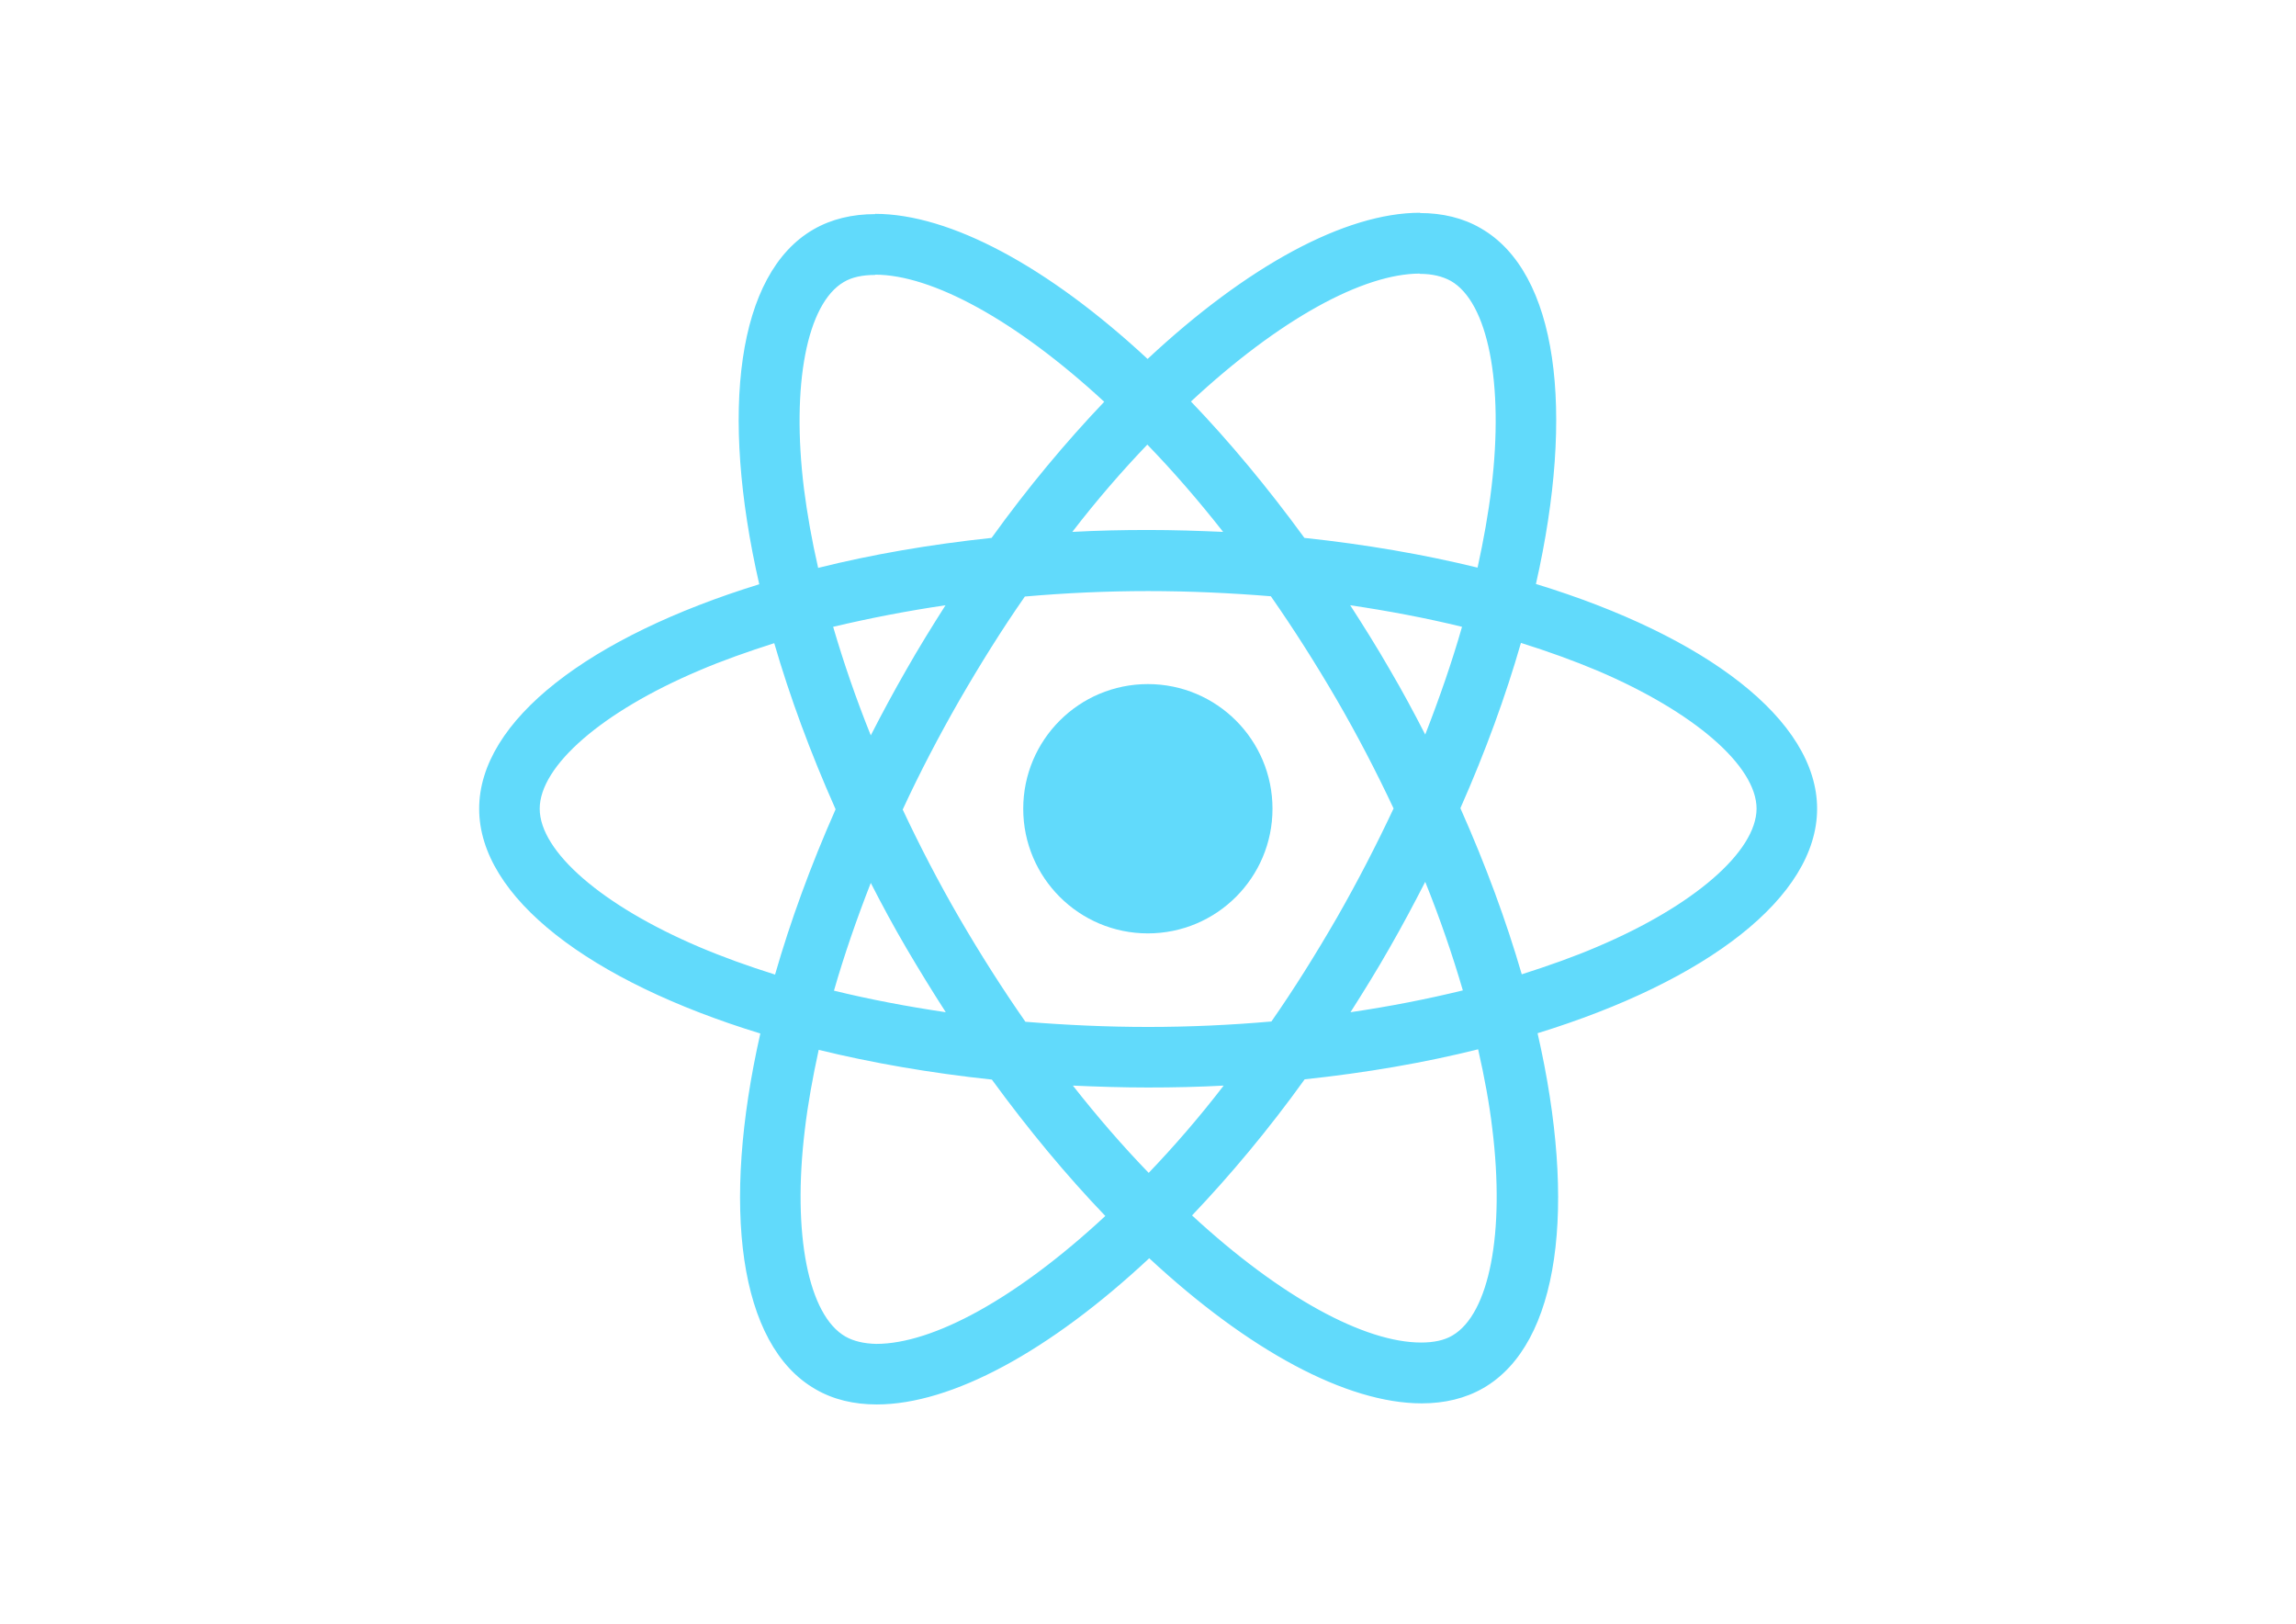
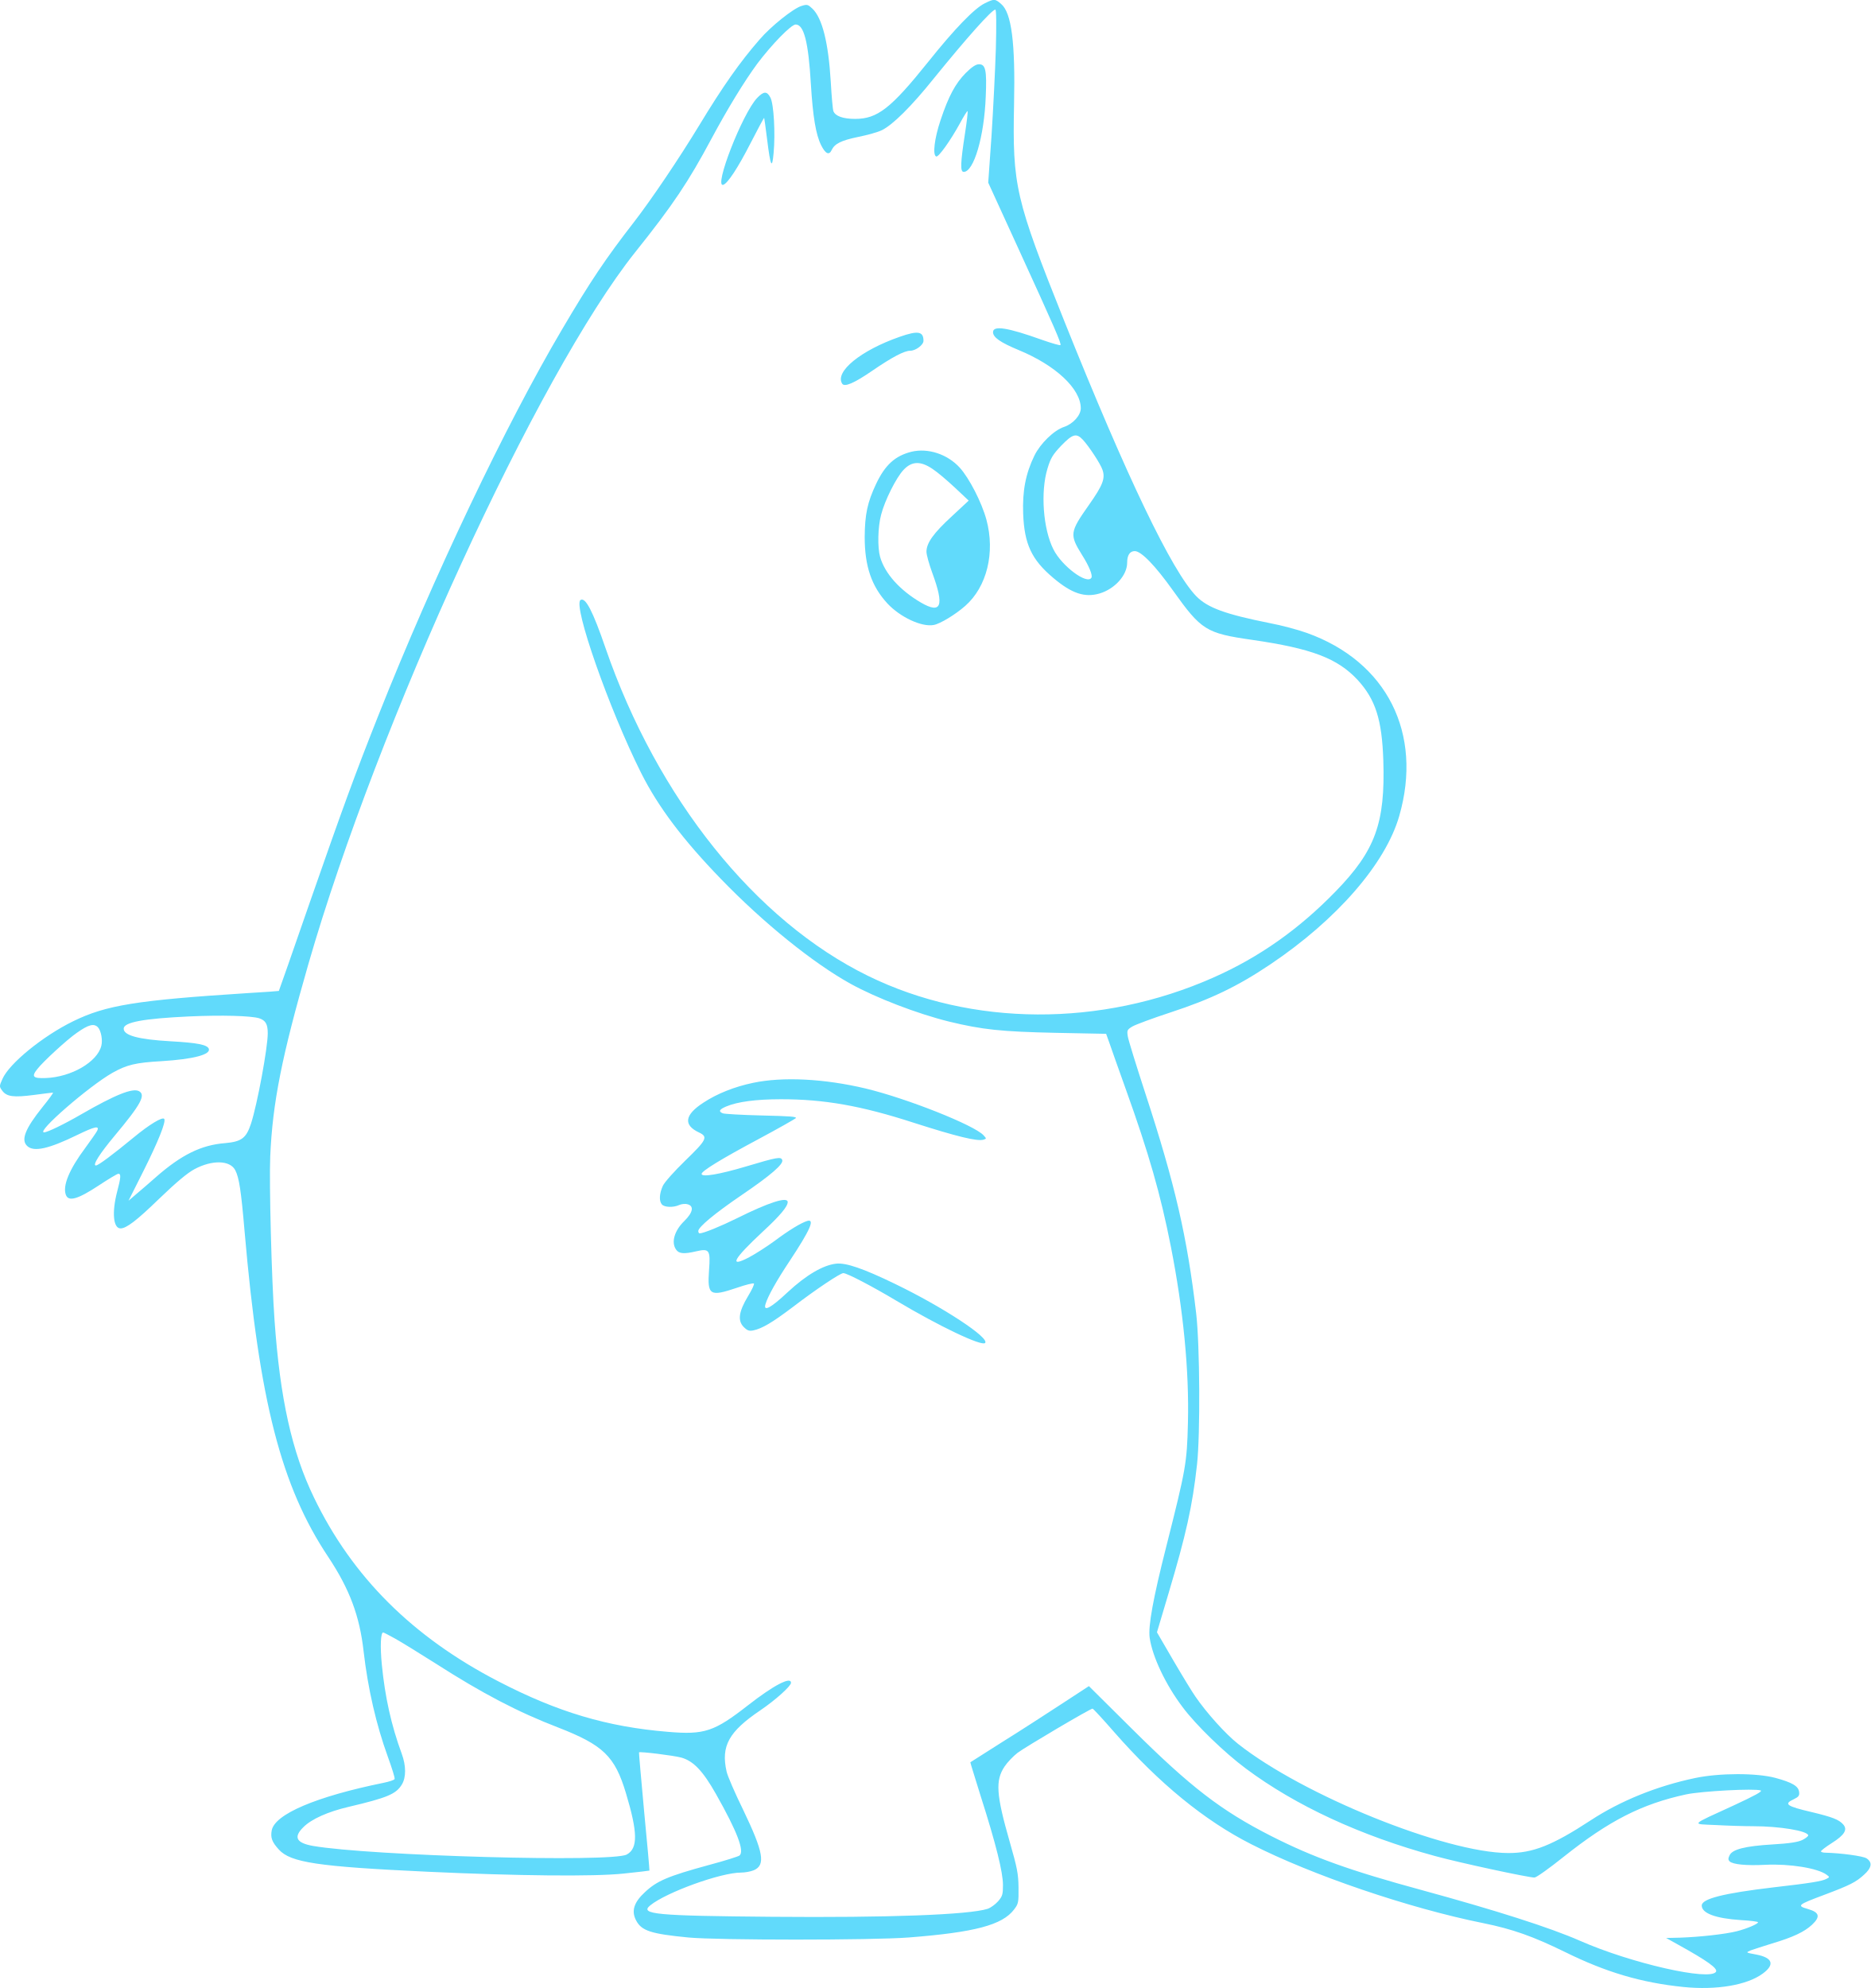
- <svg xmlns="http://www.w3.org/2000/svg" viewBox="0 0 841.9 595.3">
-   <g fill="#61DAFB">
-     <path d="M666.3 296.5c0-32.5-40.7-63.3-103.1-82.4 14.4-63.6 8-114.2-20.2-130.4-6.5-3.8-14.1-5.6-22.4-5.6v22.3c4.6 0 8.3.9 11.4 2.6 13.6 7.8 19.5 37.5 14.9 75.7-1.1 9.4-2.9 19.3-5.1 29.4-19.6-4.8-41-8.5-63.5-10.9-13.5-18.5-27.5-35.3-41.6-50 32.6-30.3 63.2-46.9 84-46.9V78c-27.5 0-63.5 19.6-99.9 53.6-36.4-33.8-72.4-53.2-99.9-53.2v22.3c20.7 0 51.4 16.5 84 46.6-14 14.7-28 31.4-41.3 49.9-22.6 2.4-44 6.1-63.6 11-2.3-10-4-19.7-5.2-29-4.7-38.2 1.1-67.9 14.6-75.8 3-1.8 6.9-2.6 11.5-2.6V78.5c-8.4 0-16 1.8-22.6 5.6-28.1 16.2-34.4 66.7-19.9 130.1-62.2 19.2-102.7 49.9-102.7 82.3 0 32.5 40.7 63.3 103.1 82.4-14.4 63.6-8 114.2 20.2 130.4 6.5 3.8 14.1 5.6 22.5 5.6 27.5 0 63.5-19.6 99.9-53.6 36.4 33.8 72.4 53.2 99.9 53.2 8.4 0 16-1.8 22.6-5.6 28.1-16.2 34.4-66.7 19.9-130.1 62-19.1 102.5-49.9 102.5-82.3zm-130.2-66.7c-3.7 12.9-8.3 26.2-13.5 39.5-4.1-8-8.4-16-13.1-24-4.6-8-9.5-15.8-14.4-23.4 14.2 2.1 27.9 4.7 41 7.9zm-45.8 106.5c-7.8 13.5-15.8 26.3-24.1 38.2-14.9 1.3-30 2-45.2 2-15.1 0-30.2-.7-45-1.9-8.3-11.9-16.4-24.6-24.2-38-7.6-13.1-14.5-26.4-20.8-39.8 6.2-13.4 13.2-26.8 20.7-39.9 7.8-13.5 15.8-26.3 24.1-38.2 14.9-1.3 30-2 45.2-2 15.1 0 30.2.7 45 1.9 8.3 11.9 16.4 24.6 24.2 38 7.6 13.1 14.5 26.4 20.8 39.8-6.3 13.4-13.2 26.8-20.7 39.9zm32.3-13c5.4 13.4 10 26.8 13.8 39.8-13.1 3.2-26.9 5.9-41.2 8 4.9-7.7 9.8-15.6 14.4-23.7 4.6-8 8.9-16.1 13-24.1zM421.2 430c-9.3-9.6-18.6-20.3-27.8-32 9 .4 18.2.7 27.5.7 9.4 0 18.7-.2 27.8-.7-9 11.7-18.3 22.4-27.5 32zm-74.4-58.9c-14.2-2.1-27.9-4.7-41-7.9 3.7-12.9 8.3-26.2 13.5-39.5 4.1 8 8.4 16 13.1 24 4.7 8 9.5 15.8 14.4 23.4zM420.7 163c9.3 9.6 18.6 20.3 27.8 32-9-.4-18.2-.7-27.5-.7-9.4 0-18.7.2-27.8.7 9-11.7 18.3-22.4 27.5-32zm-74 58.9c-4.9 7.7-9.8 15.6-14.4 23.7-4.6 8-8.9 16-13 24-5.4-13.4-10-26.8-13.8-39.8 13.1-3.1 26.9-5.8 41.2-7.9zm-90.5 125.2c-35.4-15.1-58.3-34.9-58.3-50.6 0-15.7 22.9-35.6 58.3-50.6 8.6-3.7 18-7 27.7-10.1 5.7 19.6 13.2 40 22.5 60.9-9.2 20.8-16.6 41.1-22.2 60.6-9.9-3.1-19.3-6.5-28-10.2zM310 490c-13.6-7.8-19.5-37.5-14.9-75.7 1.1-9.4 2.9-19.3 5.1-29.4 19.6 4.8 41 8.5 63.5 10.9 13.5 18.5 27.5 35.3 41.6 50-32.6 30.3-63.2 46.9-84 46.9-4.5-.1-8.3-1-11.3-2.7zm237.2-76.2c4.7 38.2-1.1 67.9-14.6 75.8-3 1.8-6.9 2.6-11.5 2.6-20.7 0-51.4-16.5-84-46.6 14-14.7 28-31.4 41.3-49.9 22.6-2.4 44-6.1 63.6-11 2.3 10.1 4.1 19.8 5.2 29.1zm38.5-66.7c-8.6 3.7-18 7-27.7 10.1-5.7-19.6-13.2-40-22.5-60.9 9.2-20.8 16.6-41.1 22.2-60.6 9.9 3.1 19.3 6.5 28.1 10.2 35.4 15.1 58.3 34.9 58.3 50.6-.1 15.7-23 35.6-58.4 50.6zM320.8 78.4z" />
-     <circle cx="420.9" cy="296.5" r="45.7" />
-     <path d="M520.5 78.1z" />
+ <svg xmlns="http://www.w3.org/2000/svg" version="1.0" viewBox="0 0 1129.6 1200.5">
+   <g transform="translate(-.30258 1200.8) scale(.1 -.1)">
+     <path d="m5950 11988c-63-31-182-154-341-353-226-282-307-345-442-345-73 0-120 17-131 47-4 10-11 90-16 178-14 234-51 384-111 441-27 25-31 27-66 16-49-15-184-122-254-204-116-133-220-280-364-518-124-204-287-445-391-580-174-224-267-363-436-650-342-579-777-1493-1111-2335-142-358-211-547-414-1129-101-292-185-531-186-532s-85-7-187-13c-673-43-857-73-1055-170-184-90-386-255-427-348-20-45-20-46-1-72 27-36 69-41 192-25 58 8 110 14 114 14s-24-39-63-87c-106-132-132-200-92-236 40-37 131-16 301 67 107 52 138 59 120 24-6-11-38-57-71-102-97-130-138-229-117-284 16-42 72-26 198 57 59 39 112 71 119 71 17 0 15-23-8-110-32-124-23-220 21-220 35 0 97 47 231 177 107 103 173 158 216 181 107 57 215 54 246-7 23-45 35-122 56-368 89-1028 221-1541 506-1968 128-193 189-355 213-570 26-225 76-442 146-635 25-69 44-129 41-135-2-6-32-16-67-23-407-83-656-189-675-287-8-44 1-70 43-116 71-78 232-103 900-134 538-25 1004-30 1182-11 85 9 155 17 156 18 1 2-13 162-32 357-18 195-32 355-31 357 7 6 210-19 257-32 72-21 129-80 208-220 129-228 173-345 142-371-8-6-90-32-184-57-249-68-315-96-388-165-66-61-82-113-53-169 33-64 90-82 316-104 183-17 1106-17 1330 0 399 31 566 75 637 169 26 34 28 42 27 132-1 84-8 119-53 276-82 286-88 371-31 456 16 24 51 61 78 82 48 36 439 267 453 267 4 0 63-64 131-142 271-309 544-533 828-677 367-187 952-386 1399-476 178-36 302-80 496-175 247-122 460-185 715-211 198-20 382 11 477 80 76 55 62 97-38 116-64 12-64 12-34 25 17 6 75 25 130 42 125 37 195 70 241 113 52 49 45 75-25 95-69 20-63 25 100 86 154 58 190 76 239 121 47 42 52 75 15 99-21 14-157 32-247 34-16 0-28 4-28 8 0 5 29 27 65 50 78 49 97 82 69 113-26 29-64 44-189 74-154 36-172 49-109 78 29 14 35 22 32 44-4 35-41 57-144 85-113 30-336 30-484-1-233-49-451-138-630-255-232-152-351-199-500-198-380 2-1238 349-1630 659-75 59-190 187-258 286-17 24-77 122-132 216l-100 172 69 232c107 359 145 528 173 782 20 181 17 720-5 910-54 461-127 780-308 1333-54 166-102 320-105 341-6 37-4 41 27 60 18 11 123 50 233 86 241 79 402 156 600 289 402 270 696 608 779 896 144 499-74 933-558 1106-53 19-153 46-223 59-270 54-376 93-444 162-148 152-419 717-798 1663-296 740-313 816-303 1310 8 369-15 551-78 604-37 32-42 32-99 4zm67-275c-4-131-16-366-26-523l-20-285 183-400c216-472 261-574 253-581-3-3-52 11-109 31-212 76-298 89-298 47 0-31 44-62 155-108 223-92 374-233 375-351 0-43-47-95-101-113-61-20-143-100-179-173-53-109-73-213-68-351 7-184 51-278 182-388 111-94 190-120 279-94 92 27 167 110 167 186 0 45 16 70 46 70 39 0 124-88 230-237 172-241 200-259 479-299 359-52 515-111 637-242 108-118 147-240 155-487 12-377-48-543-287-789-222-229-463-399-739-521-678-301-1460-297-2086 10-680 333-1272 1072-1585 1979-77 224-121 309-151 291-48-30 173-660 366-1045 103-205 253-404 483-641 255-264 556-507 782-632 156-86 404-181 594-228 202-49 316-61 645-68l304-6 18-50c9-27 55-156 101-285 139-387 210-635 272-950 75-381 111-748 103-1065-6-243-12-276-131-747-79-311-110-481-100-550 16-113 96-283 199-419 81-109 253-275 382-371 302-225 694-406 1142-528 145-40 563-130 601-130 11 0 91 57 177 126 273 217 470 318 738 376 93 20 416 37 451 24 13-5-35-31-162-90-270-124-259-112-108-119 71-4 172-7 224-7 160 0 329-28 333-55 1-5-15-18-35-28-27-13-77-21-180-27-168-10-244-30-260-66-9-18-9-27 0-36 19-19 101-27 217-21 146 7 315-20 369-60 19-14 19-15-1-25-25-14-99-26-318-51-304-36-435-69-435-110 0-47 84-78 237-88 57-3 103-9 103-13 0-10-65-38-127-54-70-18-227-35-343-39l-85-2 70-39c179-99 243-145 231-165-36-57-512 51-821 187-182 80-505 183-955 306-438 119-656 198-909 326-303 154-488 296-844 650l-258 256-167-109c-92-60-252-164-357-229-104-66-191-121-192-122s28-93 63-206c92-288 134-458 134-535 0-57-3-68-30-99-17-19-45-39-63-45-115-36-597-54-1303-48-702 6-800 15-734 69 97 79 426 198 548 198 23 0 58 6 77 14 73 31 59 109-64 365-50 102-95 206-100 231-35 154 13 241 204 370 90 61 185 146 185 166 0 40-105-15-260-136-204-159-262-179-484-160-366 30-665 119-1022 304-519 268-884 632-1115 1111-133 274-205 598-238 1070-18 248-33 830-26 990 14 324 70 604 230 1160 420 1457 1386 3562 1974 4300 229 286 322 426 461 686 97 181 198 346 276 452 88 117 205 237 232 237 50 0 77-105 92-360 12-197 30-305 62-369 26-52 48-62 63-30 18 39 58 59 160 80 55 11 120 29 144 41 65 32 177 142 314 313 198 244 350 415 371 415 6 0 7-91 3-237zm525-2360c38-41 107-146 119-182 18-52 2-93-81-211-117-166-119-180-42-304 42-66 65-123 56-137-26-43-178 70-229 171-63 124-79 349-36 489 19 63 32 84 83 138 69 71 91 77 130 36zm-4974-3494c39-13 52-35 52-91 0-87-63-428-101-545-29-88-57-109-156-118-144-11-264-70-418-205-38-34-92-80-118-102l-48-41 90 179c90 180 137 297 126 315-10 15-91-34-185-112-128-105-213-169-228-169-22 0 22 70 113 179 159 190 190 247 147 270-38 20-142-21-350-141-102-59-203-108-223-108-50 0 271 279 414 360 86 48 138 61 297 70 193 12 297 40 284 75-10 24-68 36-231 45-193 11-283 35-283 76 0 39 118 61 395 74 199 9 373 4 423-11zm-974-54c19-20 30-77 21-112-24-98-181-189-335-195-78-3-89 8-51 55 36 46 181 179 238 218 71 50 103 58 127 34zm1795-3692c36-20 145-87 241-148 287-184 502-296 744-389 272-106 342-173 409-396 72-239 73-334 5-371-91-49-1548-8-1895 52-101 18-119 53-58 113 48 49 149 94 274 123 233 55 286 77 321 135 26 43 26 113-1 186-63 171-101 343-120 537-11 111-7 195 8 195 3 0 36-17 72-37zm3446 9454c-62-63-103-138-152-285-37-110-49-211-26-219 14-5 86 96 143 200 23 43 44 76 46 74 3-2-4-62-15-133-28-182-30-234-8-234 61 0 124 214 133 455 7 160-1 195-41 195-18 0-43-16-80-53zm-1260-151c-89-94-264-544-204-524 27 9 89 103 166 254 43 84 79 151 81 150 1-2 9-61 18-132 20-162 30-182 39-79 11 118 1 294-19 333-21 41-41 40-81-2zm861-1442c-235-82-393-211-347-283 14-22 72 3 180 77 121 83 195 122 231 122 33 0 80 35 80 60 0 57-33 63-144 24zm71-694c-99-25-159-80-213-194-53-112-68-185-69-321 0-176 41-297 137-401 77-83 208-144 280-130 39 7 131 63 190 115 131 115 182 322 128 521-29 106-104 251-161 314-75 82-192 120-292 96zm128-104c28-18 88-69 134-112l84-79-102-95c-111-102-153-161-153-214 0-18 16-75 35-127 74-201 55-251-68-180-128 75-218 175-247 276-16 57-14 179 6 254 22 87 92 226 136 272 50 53 103 54 175 5zm-1084-3707c-111-23-217-65-299-119-115-74-124-136-27-181 55-26 46-44-82-168-68-66-127-132-137-154-21-46-24-91-6-112 15-18 69-20 104-4 13 6 36 9 50 5 42-10 34-50-18-101-60-58-81-129-50-173 17-25 47-28 123-10 78 18 85 7 76-113-11-154 4-163 170-107 52 18 97 29 101 25 4-3-12-38-36-77-56-93-63-147-26-185 22-22 33-26 58-21 53 11 114 47 236 139 141 108 289 207 308 207 22 0 175-80 319-166 260-155 516-277 537-256 30 30-254 217-544 357-192 93-297 129-356 122-79-9-181-69-292-172-101-95-149-121-134-72 14 47 67 142 145 259 125 189 155 257 107 243-38-12-108-54-199-122-48-35-117-79-155-99-122-63-92-9 85 156 104 96 151 152 151 179 0 35-114-2-305-97-99-49-204-92-227-92-4 0-8 6-8 14 0 24 100 107 260 216 181 123 256 189 247 213-8 21-28 18-222-40-158-47-265-65-265-44 0 17 113 87 345 211 116 62 216 119 223 125 11 10-34 13-205 17-120 3-226 9-235 13-27 11-22 23 20 41 69 29 180 44 332 44 260 0 483-39 798-141 262-84 388-115 425-103 18 6 18 6 0 26-55 61-463 223-713 283-249 59-499 72-679 34z" fill="#61dafb" />
  </g>
</svg>
